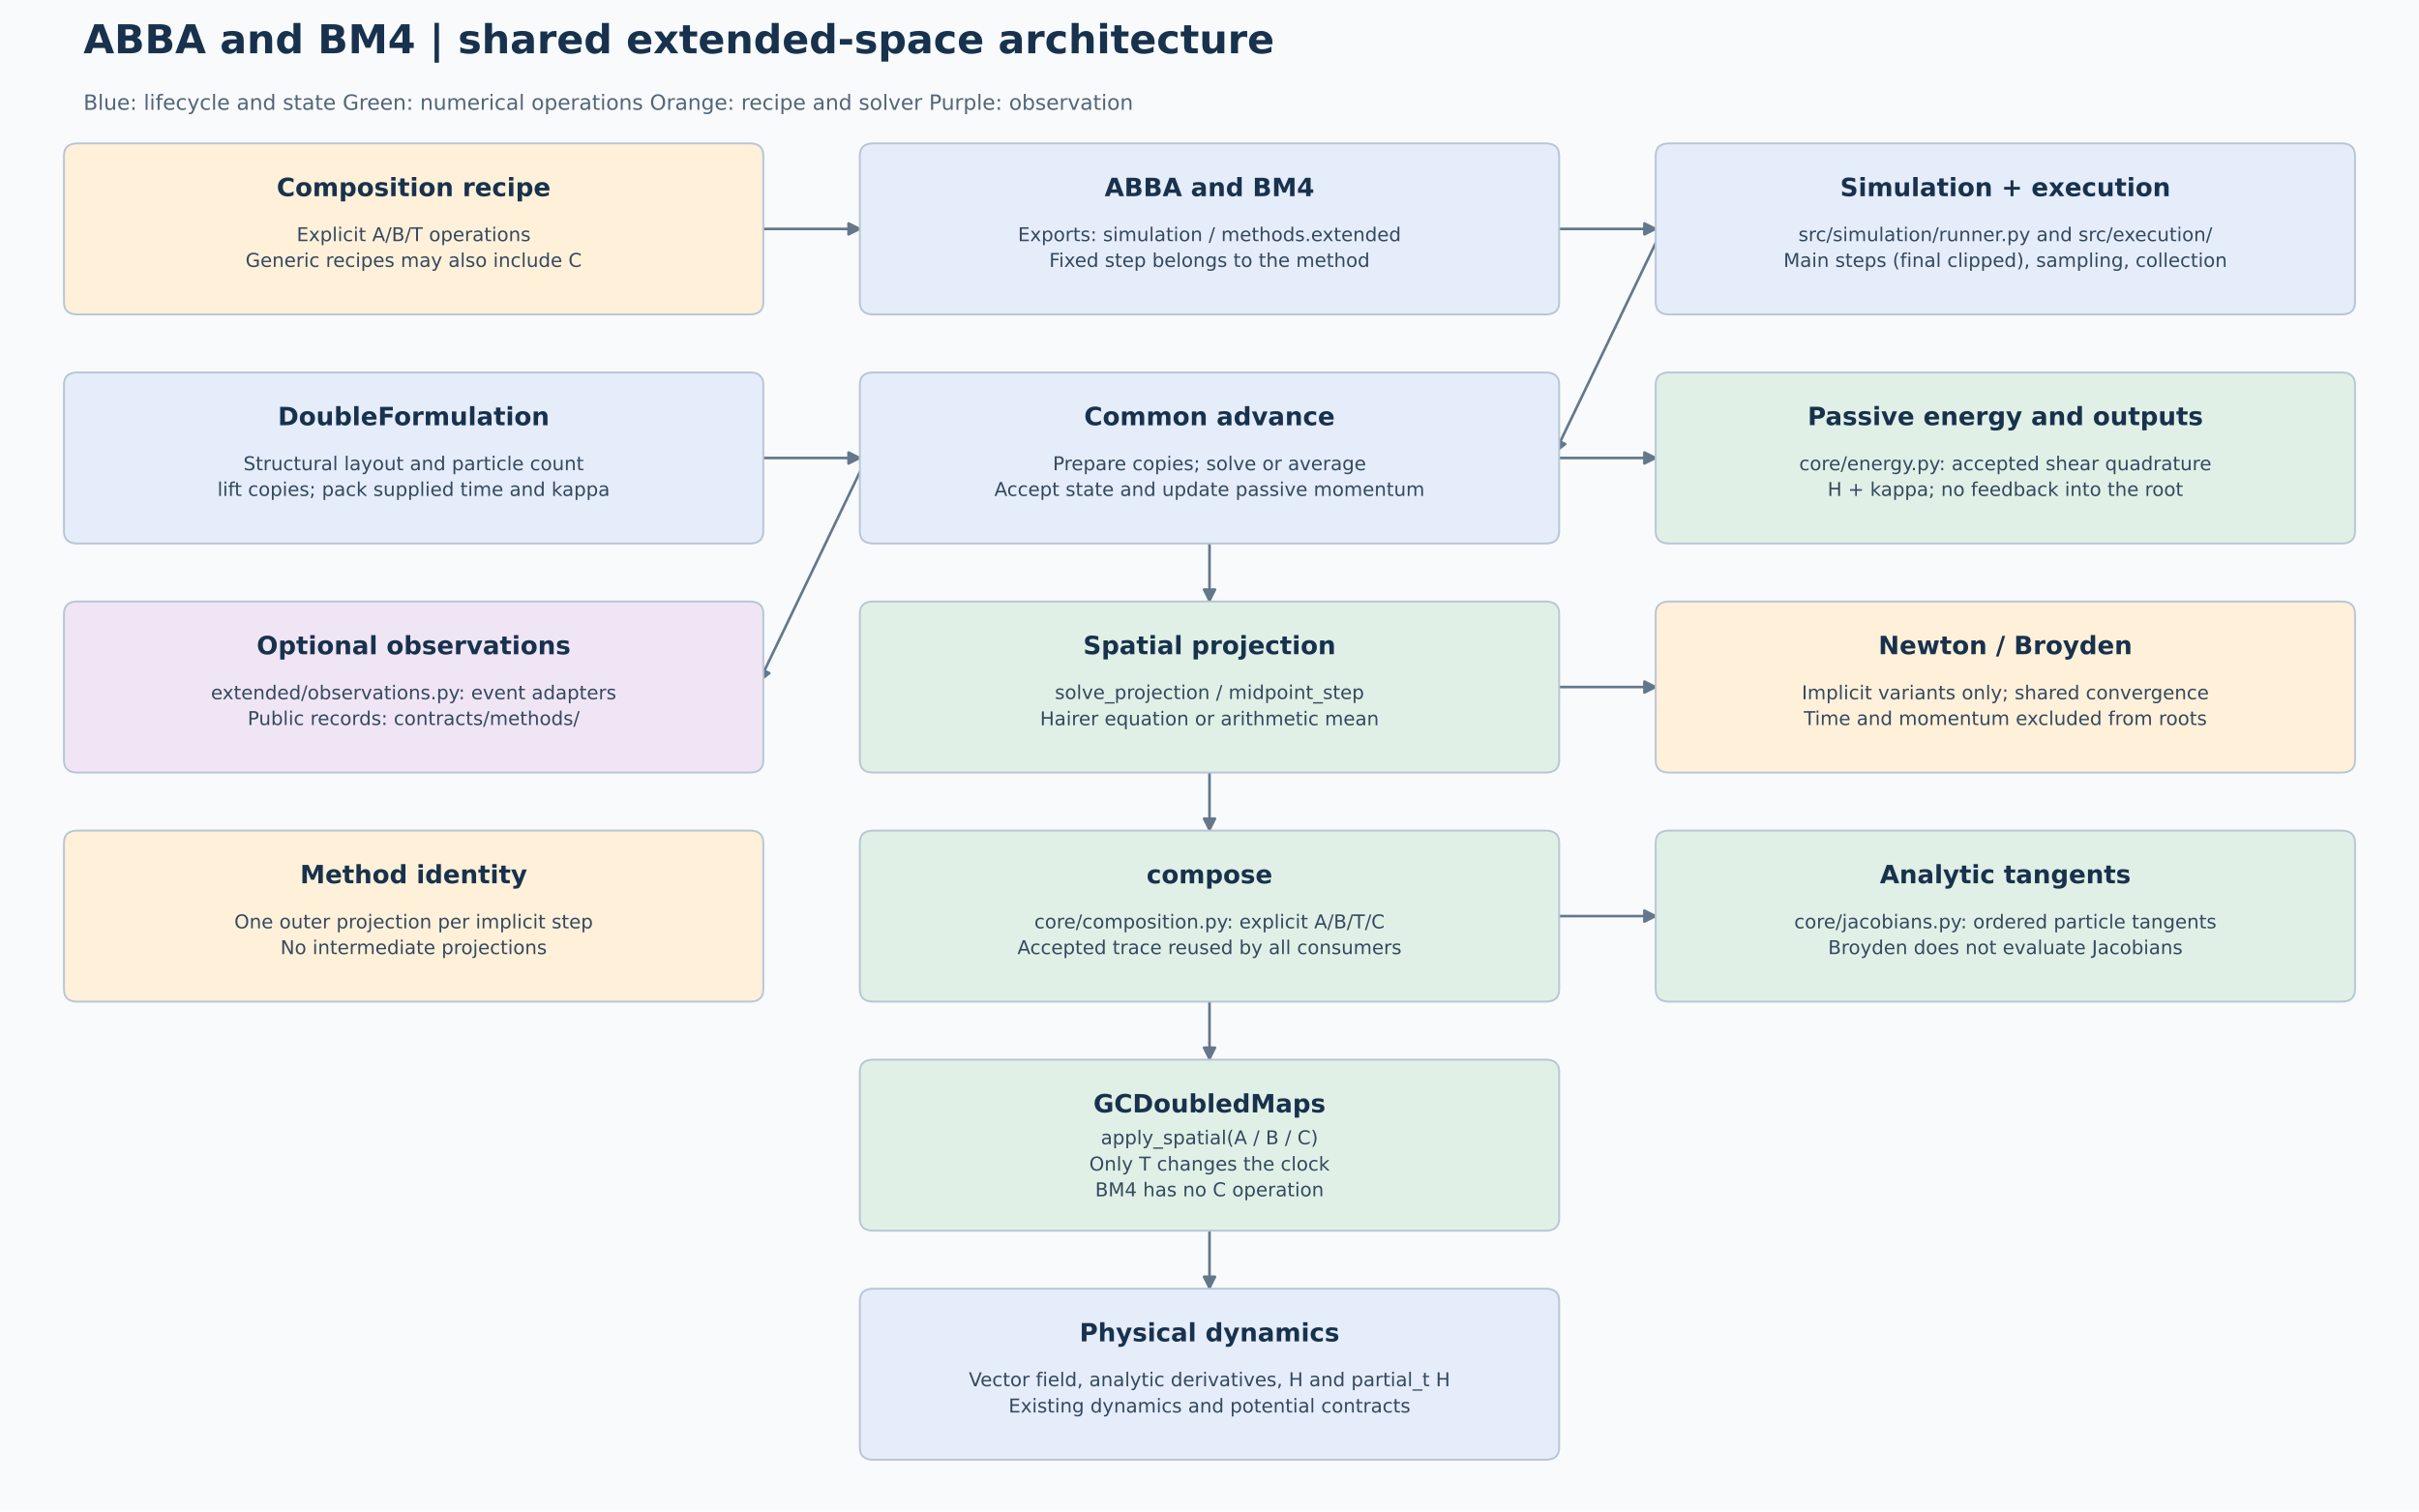
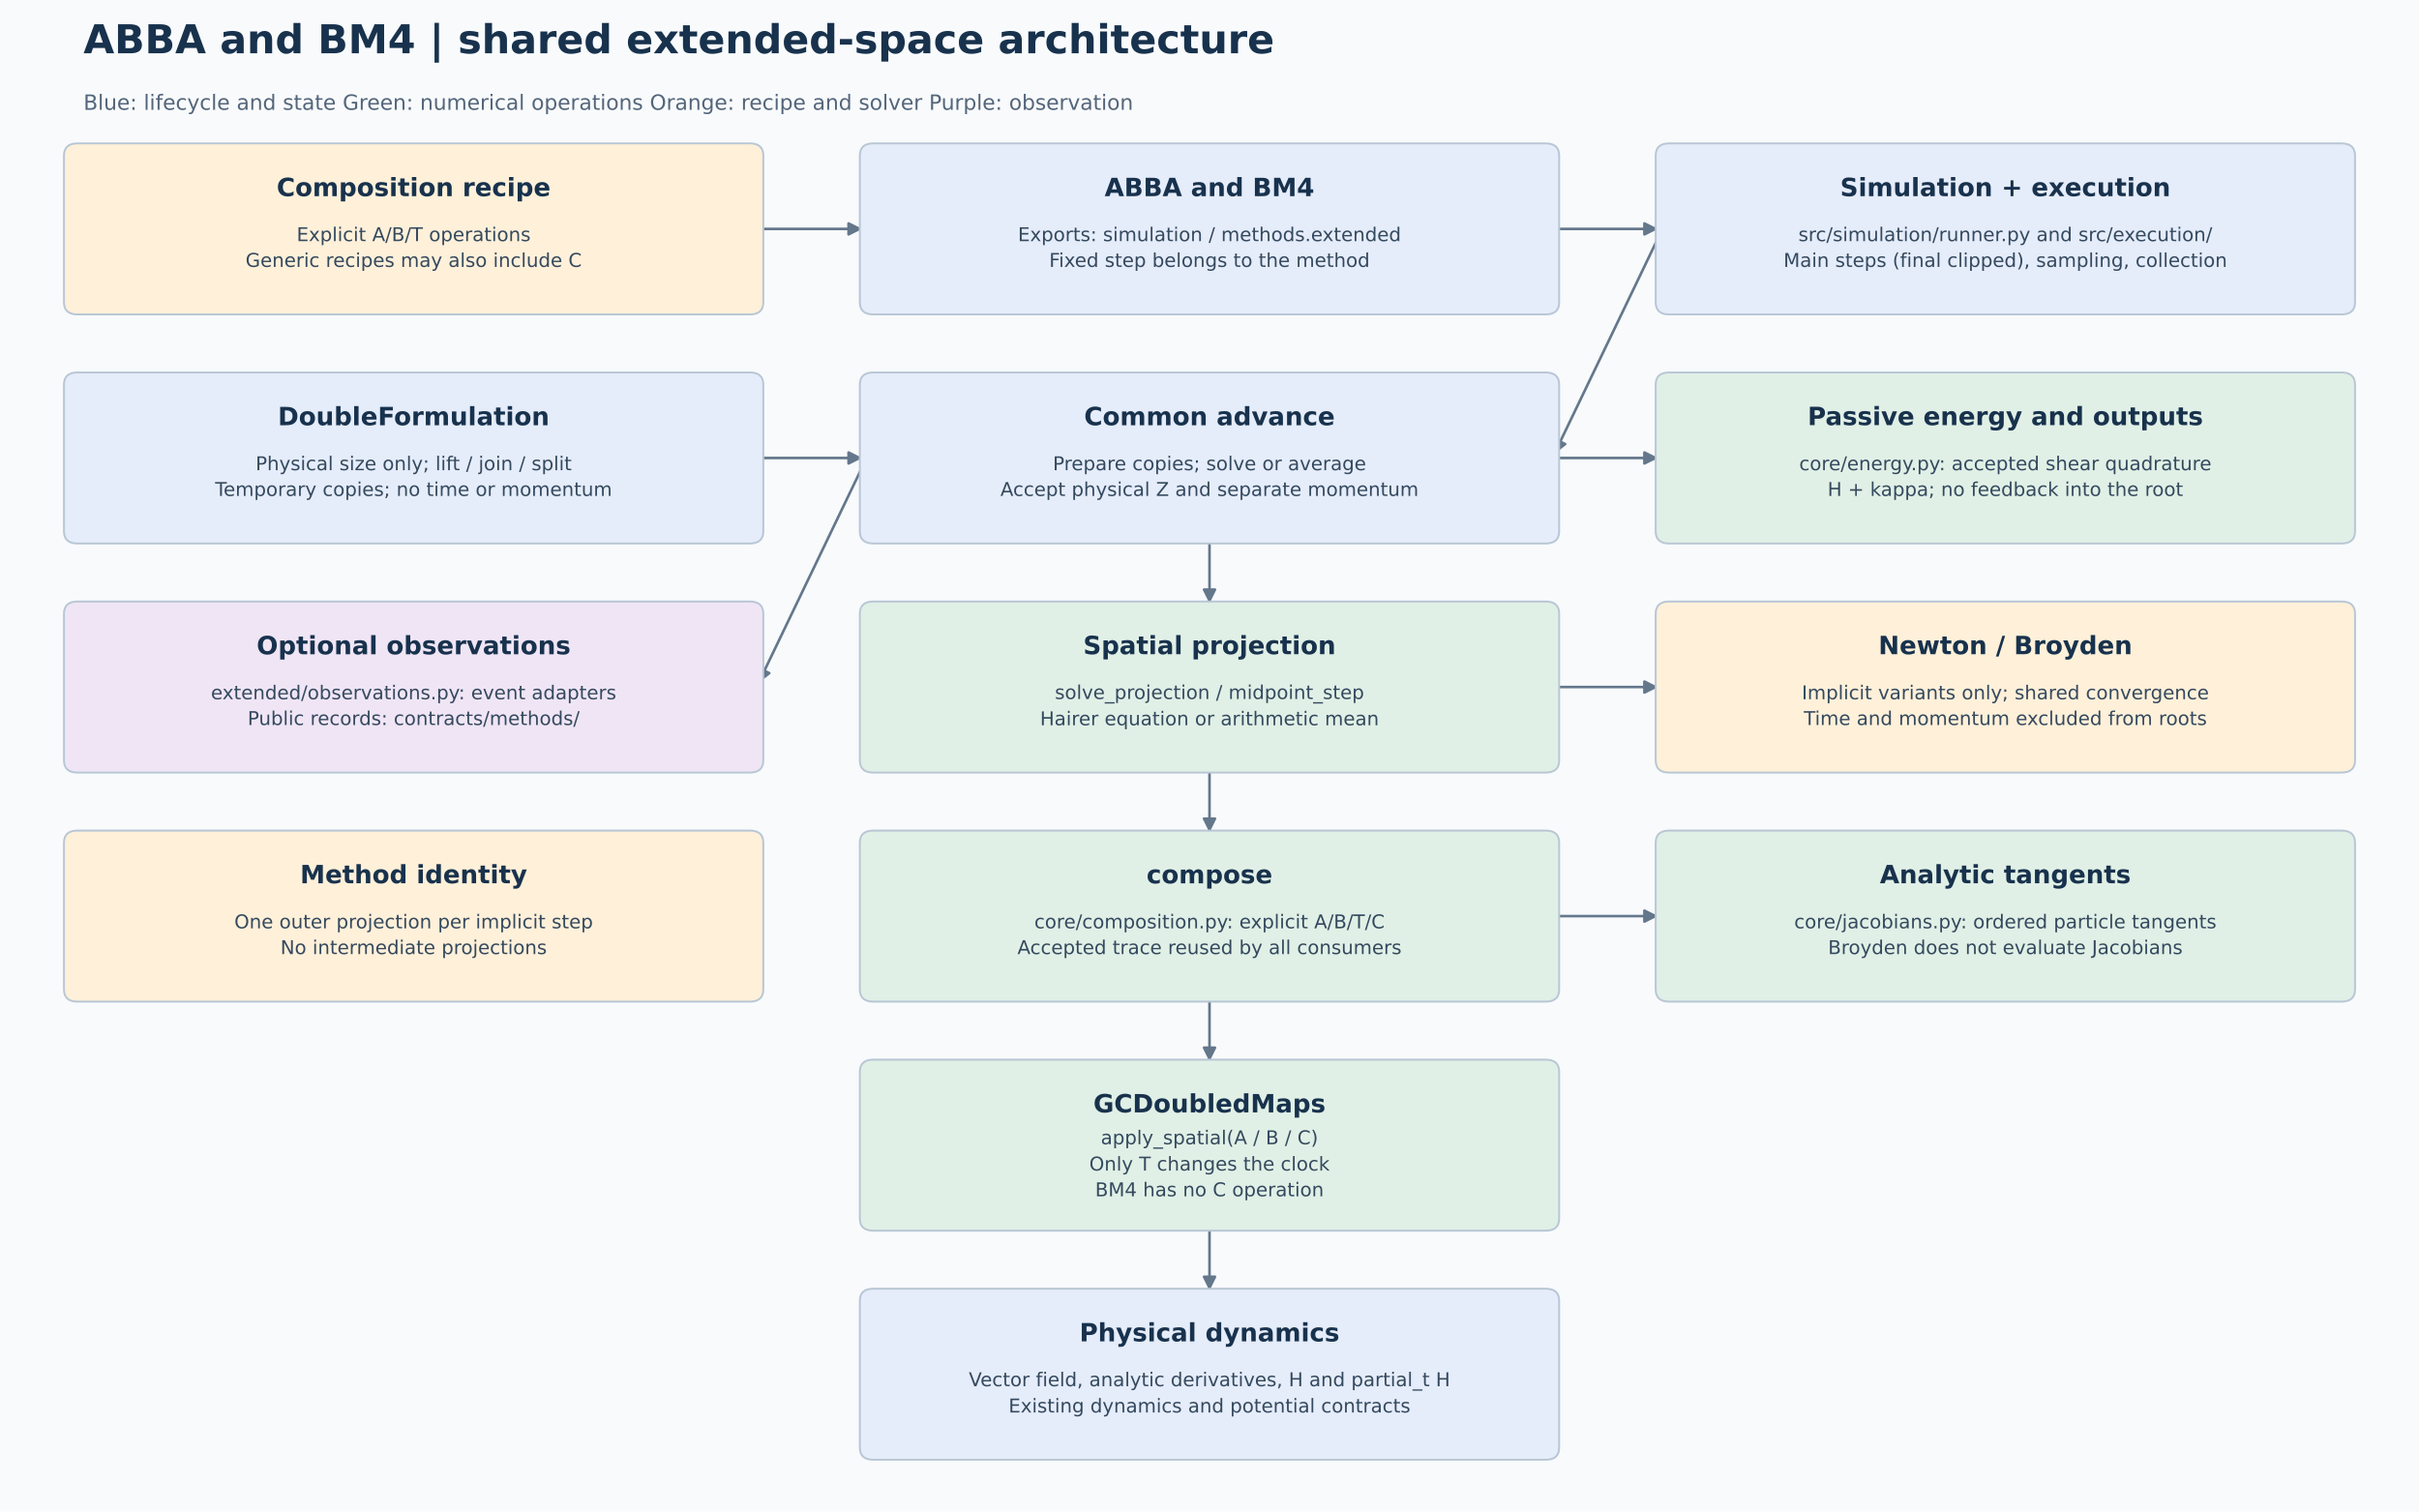
<svg xmlns="http://www.w3.org/2000/svg" width="1152pt" height="720pt" viewBox="0 0 1152 720" version="1.1">
  <defs>
    <style type="text/css">*{stroke-linejoin: round; stroke-linecap: butt}</style>
  </defs>
  <g id="figure_1">
    <g id="patch_1">
      <path d="M 0 720 L 1152 720 L 1152 0 L 0 0 z " style="fill: #f8fafc" />
    </g>
    <g id="axes_1">
      <g id="patch_2">
        <path d="M 362.288 109.039 Q 386.497 109.039 409.309 109.039 " clip-path="url(#pb098db616b)" style="fill: none; stroke: #64778b; stroke-width: 1.25; stroke-linecap: round" />
        <path d="M 404.109 106.439 L 409.309 109.039 L 404.109 111.639 z " clip-path="url(#pb098db616b)" style="fill: #64778b; stroke: #64778b; stroke-width: 1.25; stroke-linecap: round" />
      </g>
      <g id="patch_3">
        <path d="M 741.296 109.039 Q 765.505 109.039 788.317 109.039 " clip-path="url(#pb098db616b)" style="fill: none; stroke: #64778b; stroke-width: 1.25; stroke-linecap: round" />
        <path d="M 783.117 106.439 L 788.317 109.039 L 783.117 111.639 z " clip-path="url(#pb098db616b)" style="fill: #64778b; stroke: #64778b; stroke-width: 1.25; stroke-linecap: round" />
      </g>
      <g id="patch_4">
        <path d="M 790.847 110.841 Q 765.505 163.594 740.768 215.088 " clip-path="url(#pb098db616b)" style="fill: none; stroke: #64778b; stroke-width: 1.25; stroke-linecap: round" />
        <path d="M 745.363 211.527 L 740.768 215.088 L 740.676 209.275 z " clip-path="url(#pb098db616b)" style="fill: #64778b; stroke: #64778b; stroke-width: 1.25; stroke-linecap: round" />
      </g>
      <g id="patch_5">
        <path d="M 362.288 218.153 Q 386.497 218.153 409.309 218.153 " clip-path="url(#pb098db616b)" style="fill: none; stroke: #64778b; stroke-width: 1.25; stroke-linecap: round" />
        <path d="M 404.109 215.553 L 409.309 218.153 L 404.109 220.753 z " clip-path="url(#pb098db616b)" style="fill: #64778b; stroke: #64778b; stroke-width: 1.25; stroke-linecap: round" />
      </g>
      <g id="patch_6">
        <path d="M 576 257.976 Q 576 272.707 576 286.041 " clip-path="url(#pb098db616b)" style="fill: none; stroke: #64778b; stroke-width: 1.25; stroke-linecap: round" />
        <path d="M 578.6 280.841 L 576 286.041 L 573.4 280.841 z " clip-path="url(#pb098db616b)" style="fill: #64778b; stroke: #64778b; stroke-width: 1.25; stroke-linecap: round" />
      </g>
      <g id="patch_7">
        <path d="M 741.296 218.153 Q 765.505 218.153 788.317 218.153 " clip-path="url(#pb098db616b)" style="fill: none; stroke: #64778b; stroke-width: 1.25; stroke-linecap: round" />
        <path d="M 783.117 215.553 L 788.317 218.153 L 783.117 220.753 z " clip-path="url(#pb098db616b)" style="fill: #64778b; stroke: #64778b; stroke-width: 1.25; stroke-linecap: round" />
      </g>
      <g id="patch_8">
        <path d="M 411.839 219.954 Q 386.497 272.708 361.76 324.202 " clip-path="url(#pb098db616b)" style="fill: none; stroke: #64778b; stroke-width: 1.25; stroke-linecap: round" />
        <path d="M 366.355 320.64 L 361.76 324.202 L 361.668 318.389 z " clip-path="url(#pb098db616b)" style="fill: #64778b; stroke: #64778b; stroke-width: 1.25; stroke-linecap: round" />
      </g>
      <g id="patch_9">
        <path d="M 576 367.089 Q 576 381.821 576 395.155 " clip-path="url(#pb098db616b)" style="fill: none; stroke: #64778b; stroke-width: 1.25; stroke-linecap: round" />
        <path d="M 578.6 389.955 L 576 395.155 L 573.4 389.955 z " clip-path="url(#pb098db616b)" style="fill: #64778b; stroke: #64778b; stroke-width: 1.25; stroke-linecap: round" />
      </g>
      <g id="patch_10">
        <path d="M 741.296 327.266 Q 765.505 327.266 788.317 327.266 " clip-path="url(#pb098db616b)" style="fill: none; stroke: #64778b; stroke-width: 1.25; stroke-linecap: round" />
        <path d="M 783.117 324.666 L 788.317 327.266 L 783.117 329.866 z " clip-path="url(#pb098db616b)" style="fill: #64778b; stroke: #64778b; stroke-width: 1.25; stroke-linecap: round" />
      </g>
      <g id="patch_11">
        <path d="M 741.296 436.379 Q 765.505 436.379 788.317 436.379 " clip-path="url(#pb098db616b)" style="fill: none; stroke: #64778b; stroke-width: 1.25; stroke-linecap: round" />
        <path d="M 783.117 433.779 L 788.317 436.379 L 783.117 438.979 z " clip-path="url(#pb098db616b)" style="fill: #64778b; stroke: #64778b; stroke-width: 1.25; stroke-linecap: round" />
      </g>
      <g id="patch_12">
        <path d="M 576 476.203 Q 576 490.934 576 504.268 " clip-path="url(#pb098db616b)" style="fill: none; stroke: #64778b; stroke-width: 1.25; stroke-linecap: round" />
        <path d="M 578.6 499.068 L 576 504.268 L 573.4 499.068 z " clip-path="url(#pb098db616b)" style="fill: #64778b; stroke: #64778b; stroke-width: 1.25; stroke-linecap: round" />
      </g>
      <g id="patch_13">
        <path d="M 576 585.316 Q 576 600.048 576 613.382 " clip-path="url(#pb098db616b)" style="fill: none; stroke: #64778b; stroke-width: 1.25; stroke-linecap: round" />
        <path d="M 578.6 608.182 L 576 613.382 L 573.4 608.182 z " clip-path="url(#pb098db616b)" style="fill: #64778b; stroke: #64778b; stroke-width: 1.25; stroke-linecap: round" />
      </g>
      <g id="patch_14">
        <path d="M 36.922 149.775 L 357.062 149.775 Q 363.514 149.775 363.514 143.955 L 363.514 74.123 Q 363.514 68.304 357.062 68.304 L 36.922 68.304 Q 30.47 68.304 30.47 74.123 L 30.47 143.955 Q 30.47 149.775 36.922 149.775 z " clip-path="url(#pb098db616b)" style="fill: #fff0d9; stroke: #b8c6d4; stroke-width: 0.9; stroke-linejoin: miter" />
      </g>
      <g id="patch_15">
        <path d="M 415.93 149.775 L 736.07 149.775 Q 742.522 149.775 742.522 143.955 L 742.522 74.123 Q 742.522 68.304 736.07 68.304 L 415.93 68.304 Q 409.478 68.304 409.478 74.123 L 409.478 143.955 Q 409.478 149.775 415.93 149.775 z " clip-path="url(#pb098db616b)" style="fill: #e5ecfa; stroke: #b8c6d4; stroke-width: 0.9; stroke-linejoin: miter" />
      </g>
      <g id="patch_16">
        <path d="M 794.938 149.775 L 1115.078 149.775 Q 1121.53 149.775 1121.53 143.955 L 1121.53 74.123 Q 1121.53 68.304 1115.078 68.304 L 794.938 68.304 Q 788.486 68.304 788.486 74.123 L 788.486 143.955 Q 788.486 149.775 794.938 149.775 z " clip-path="url(#pb098db616b)" style="fill: #e5ecfa; stroke: #b8c6d4; stroke-width: 0.9; stroke-linejoin: miter" />
      </g>
      <g id="patch_17">
        <path d="M 36.922 258.888 L 357.062 258.888 Q 363.514 258.888 363.514 253.069 L 363.514 183.236 Q 363.514 177.417 357.062 177.417 L 36.922 177.417 Q 30.47 177.417 30.47 183.236 L 30.47 253.069 Q 30.47 258.888 36.922 258.888 z " clip-path="url(#pb098db616b)" style="fill: #e5ecfa; stroke: #b8c6d4; stroke-width: 0.9; stroke-linejoin: miter" />
      </g>
      <g id="patch_18">
        <path d="M 415.93 258.888 L 736.07 258.888 Q 742.522 258.888 742.522 253.069 L 742.522 183.236 Q 742.522 177.417 736.07 177.417 L 415.93 177.417 Q 409.478 177.417 409.478 183.236 L 409.478 253.069 Q 409.478 258.888 415.93 258.888 z " clip-path="url(#pb098db616b)" style="fill: #e5ecfa; stroke: #b8c6d4; stroke-width: 0.9; stroke-linejoin: miter" />
      </g>
      <g id="patch_19">
        <path d="M 794.938 258.888 L 1115.078 258.888 Q 1121.53 258.888 1121.53 253.069 L 1121.53 183.236 Q 1121.53 177.417 1115.078 177.417 L 794.938 177.417 Q 788.486 177.417 788.486 183.236 L 788.486 253.069 Q 788.486 258.888 794.938 258.888 z " clip-path="url(#pb098db616b)" style="fill: #e1f0e6; stroke: #b8c6d4; stroke-width: 0.9; stroke-linejoin: miter" />
      </g>
      <g id="patch_20">
        <path d="M 36.922 368.002 L 357.062 368.002 Q 363.514 368.002 363.514 362.182 L 363.514 292.35 Q 363.514 286.53 357.062 286.53 L 36.922 286.53 Q 30.47 286.53 30.47 292.35 L 30.47 362.182 Q 30.47 368.002 36.922 368.002 z " clip-path="url(#pb098db616b)" style="fill: #f0e5f5; stroke: #b8c6d4; stroke-width: 0.9; stroke-linejoin: miter" />
      </g>
      <g id="patch_21">
        <path d="M 415.93 368.002 L 736.07 368.002 Q 742.522 368.002 742.522 362.182 L 742.522 292.35 Q 742.522 286.53 736.07 286.53 L 415.93 286.53 Q 409.478 286.53 409.478 292.35 L 409.478 362.182 Q 409.478 368.002 415.93 368.002 z " clip-path="url(#pb098db616b)" style="fill: #e1f0e6; stroke: #b8c6d4; stroke-width: 0.9; stroke-linejoin: miter" />
      </g>
      <g id="patch_22">
        <path d="M 794.938 368.002 L 1115.078 368.002 Q 1121.53 368.002 1121.53 362.182 L 1121.53 292.35 Q 1121.53 286.53 1115.078 286.53 L 794.938 286.53 Q 788.486 286.53 788.486 292.35 L 788.486 362.182 Q 788.486 368.002 794.938 368.002 z " clip-path="url(#pb098db616b)" style="fill: #fff0d9; stroke: #b8c6d4; stroke-width: 0.9; stroke-linejoin: miter" />
      </g>
      <g id="patch_23">
        <path d="M 36.922 477.115 L 357.062 477.115 Q 363.514 477.115 363.514 471.296 L 363.514 401.463 Q 363.514 395.644 357.062 395.644 L 36.922 395.644 Q 30.47 395.644 30.47 401.463 L 30.47 471.296 Q 30.47 477.115 36.922 477.115 z " clip-path="url(#pb098db616b)" style="fill: #fff0d9; stroke: #b8c6d4; stroke-width: 0.9; stroke-linejoin: miter" />
      </g>
      <g id="patch_24">
        <path d="M 415.93 477.115 L 736.07 477.115 Q 742.522 477.115 742.522 471.296 L 742.522 401.463 Q 742.522 395.644 736.07 395.644 L 415.93 395.644 Q 409.478 395.644 409.478 401.463 L 409.478 471.296 Q 409.478 477.115 415.93 477.115 z " clip-path="url(#pb098db616b)" style="fill: #e1f0e6; stroke: #b8c6d4; stroke-width: 0.9; stroke-linejoin: miter" />
      </g>
      <g id="patch_25">
        <path d="M 794.938 477.115 L 1115.078 477.115 Q 1121.53 477.115 1121.53 471.296 L 1121.53 401.463 Q 1121.53 395.644 1115.078 395.644 L 794.938 395.644 Q 788.486 395.644 788.486 401.463 L 788.486 471.296 Q 788.486 477.115 794.938 477.115 z " clip-path="url(#pb098db616b)" style="fill: #e1f0e6; stroke: #b8c6d4; stroke-width: 0.9; stroke-linejoin: miter" />
      </g>
      <g id="patch_26">
        <path d="M 415.93 586.228 L 736.07 586.228 Q 742.522 586.228 742.522 580.409 L 742.522 510.576 Q 742.522 504.757 736.07 504.757 L 415.93 504.757 Q 409.478 504.757 409.478 510.576 L 409.478 580.409 Q 409.478 586.228 415.93 586.228 z " clip-path="url(#pb098db616b)" style="fill: #e1f0e6; stroke: #b8c6d4; stroke-width: 0.9; stroke-linejoin: miter" />
      </g>
      <g id="patch_27">
        <path d="M 415.93 695.342 L 736.07 695.342 Q 742.522 695.342 742.522 689.522 L 742.522 619.69 Q 742.522 613.871 736.07 613.871 L 415.93 613.871 Q 409.478 613.871 409.478 619.69 L 409.478 689.522 Q 409.478 695.342 415.93 695.342 z " clip-path="url(#pb098db616b)" style="fill: #e5ecfa; stroke: #b8c6d4; stroke-width: 0.9; stroke-linejoin: miter" />
      </g>
      <g id="text_1">
        <text style="font-weight: 700; font-size: 19px; font-family: 'DejaVu Sans', 'Bitstream Vera Sans', 'Computer Modern Sans Serif', 'Lucida Grande', 'Verdana', 'Geneva', 'Lucid', 'Arial', 'Helvetica', 'Avant Garde', sans-serif; text-anchor: start; fill: #18324d" x="39.744" y="25.386" transform="rotate(-0 39.744 25.38557)">ABBA and BM4 | shared extended-space architecture</text>
      </g>
      <g id="text_2">
        <text style="font-size: 10px; font-family: 'DejaVu Sans', 'Bitstream Vera Sans', 'Computer Modern Sans Serif', 'Lucida Grande', 'Verdana', 'Geneva', 'Lucid', 'Arial', 'Helvetica', 'Avant Garde', sans-serif; text-anchor: start; fill: #53657a" x="39.744" y="52.3" transform="rotate(-0 39.744 52.30021)">Blue: lifecycle and state    Green: numerical operations    Orange: recipe and solver    Purple: observation</text>
      </g>
      <g id="text_3">
        <text style="font-weight: 700; font-size: 12px; font-family: 'DejaVu Sans', 'Bitstream Vera Sans', 'Computer Modern Sans Serif', 'Lucida Grande', 'Verdana', 'Geneva', 'Lucid', 'Arial', 'Helvetica', 'Avant Garde', sans-serif; text-anchor: middle; fill: #18324d" x="196.992" y="93.437" transform="rotate(-0 196.992 93.43744)">Composition recipe</text>
      </g>
      <g id="text_4">
        <text style="font-size: 9.1px; font-family: 'DejaVu Sans', 'Bitstream Vera Sans', 'Computer Modern Sans Serif', 'Lucida Grande', 'Verdana', 'Geneva', 'Lucid', 'Arial', 'Helvetica', 'Avant Garde', sans-serif; fill: #34495e" transform="translate(141.2701 114.8745)">Explicit A/B/T operations</text>
        <text style="font-size: 9.1px; font-family: 'DejaVu Sans', 'Bitstream Vera Sans', 'Computer Modern Sans Serif', 'Lucida Grande', 'Verdana', 'Geneva', 'Lucid', 'Arial', 'Helvetica', 'Avant Garde', sans-serif; fill: #34495e" transform="translate(116.9426 127.1389)">Generic recipes may also include C</text>
      </g>
      <g id="text_5">
        <text style="font-weight: 700; font-size: 12px; font-family: 'DejaVu Sans', 'Bitstream Vera Sans', 'Computer Modern Sans Serif', 'Lucida Grande', 'Verdana', 'Geneva', 'Lucid', 'Arial', 'Helvetica', 'Avant Garde', sans-serif; text-anchor: middle; fill: #18324d" x="576" y="93.437" transform="rotate(-0 576 93.43744)">ABBA and BM4</text>
      </g>
      <g id="text_6">
        <text style="font-size: 9.1px; font-family: 'DejaVu Sans', 'Bitstream Vera Sans', 'Computer Modern Sans Serif', 'Lucida Grande', 'Verdana', 'Geneva', 'Lucid', 'Arial', 'Helvetica', 'Avant Garde', sans-serif; fill: #34495e" transform="translate(484.7689 114.8745)">Exports: simulation / methods.extended</text>
        <text style="font-size: 9.1px; font-family: 'DejaVu Sans', 'Bitstream Vera Sans', 'Computer Modern Sans Serif', 'Lucida Grande', 'Verdana', 'Geneva', 'Lucid', 'Arial', 'Helvetica', 'Avant Garde', sans-serif; fill: #34495e" transform="translate(499.6524 127.1389)">Fixed step belongs to the method</text>
      </g>
      <g id="text_7">
        <text style="font-weight: 700; font-size: 12px; font-family: 'DejaVu Sans', 'Bitstream Vera Sans', 'Computer Modern Sans Serif', 'Lucida Grande', 'Verdana', 'Geneva', 'Lucid', 'Arial', 'Helvetica', 'Avant Garde', sans-serif; text-anchor: middle; fill: #18324d" x="955.008" y="93.437" transform="rotate(-0 955.008 93.43744)">Simulation + execution</text>
      </g>
      <g id="text_8">
        <text style="font-size: 9.1px; font-family: 'DejaVu Sans', 'Bitstream Vera Sans', 'Computer Modern Sans Serif', 'Lucida Grande', 'Verdana', 'Geneva', 'Lucid', 'Arial', 'Helvetica', 'Avant Garde', sans-serif; fill: #34495e" transform="translate(856.4514 114.8745)">src/simulation/runner.py and src/execution/</text>
        <text style="font-size: 9.1px; font-family: 'DejaVu Sans', 'Bitstream Vera Sans', 'Computer Modern Sans Serif', 'Lucida Grande', 'Verdana', 'Geneva', 'Lucid', 'Arial', 'Helvetica', 'Avant Garde', sans-serif; fill: #34495e" transform="translate(849.3542 127.1389)">Main steps (final clipped), sampling, collection</text>
      </g>
      <g id="text_9">
        <text style="font-weight: 700; font-size: 12px; font-family: 'DejaVu Sans', 'Bitstream Vera Sans', 'Computer Modern Sans Serif', 'Lucida Grande', 'Verdana', 'Geneva', 'Lucid', 'Arial', 'Helvetica', 'Avant Garde', sans-serif; text-anchor: middle; fill: #18324d" x="196.992" y="202.551" transform="rotate(-0 196.992 202.5508)">DoubleFormulation</text>
      </g>
      <g id="text_10">
-         <text style="font-size: 9.1px; font-family: 'DejaVu Sans', 'Bitstream Vera Sans', 'Computer Modern Sans Serif', 'Lucida Grande', 'Verdana', 'Geneva', 'Lucid', 'Arial', 'Helvetica', 'Avant Garde', sans-serif; fill: #34495e" transform="translate(115.9352 223.9879)">Structural layout and particle count</text>
-         <text style="font-size: 9.1px; font-family: 'DejaVu Sans', 'Bitstream Vera Sans', 'Computer Modern Sans Serif', 'Lucida Grande', 'Verdana', 'Geneva', 'Lucid', 'Arial', 'Helvetica', 'Avant Garde', sans-serif; fill: #34495e" transform="translate(103.5314 236.2523)">lift copies; pack supplied time and kappa</text>
+         <text style="font-size: 9.1px; font-family: 'DejaVu Sans', 'Bitstream Vera Sans', 'Computer Modern Sans Serif', 'Lucida Grande', 'Verdana', 'Geneva', 'Lucid', 'Arial', 'Helvetica', 'Avant Garde', sans-serif; fill: #34495e" transform="translate(121.7158 223.9879)">Physical size only; lift / join / split</text>
+         <text style="font-size: 9.1px; font-family: 'DejaVu Sans', 'Bitstream Vera Sans', 'Computer Modern Sans Serif', 'Lucida Grande', 'Verdana', 'Geneva', 'Lucid', 'Arial', 'Helvetica', 'Avant Garde', sans-serif; fill: #34495e" transform="translate(102.4565 236.2523)">Temporary copies; no time or momentum</text>
      </g>
      <g id="text_11">
        <text style="font-weight: 700; font-size: 12px; font-family: 'DejaVu Sans', 'Bitstream Vera Sans', 'Computer Modern Sans Serif', 'Lucida Grande', 'Verdana', 'Geneva', 'Lucid', 'Arial', 'Helvetica', 'Avant Garde', sans-serif; text-anchor: middle; fill: #18324d" x="576" y="202.551" transform="rotate(-0 576 202.5508)">Common advance</text>
      </g>
      <g id="text_12">
        <text style="font-size: 9.1px; font-family: 'DejaVu Sans', 'Bitstream Vera Sans', 'Computer Modern Sans Serif', 'Lucida Grande', 'Verdana', 'Geneva', 'Lucid', 'Arial', 'Helvetica', 'Avant Garde', sans-serif; fill: #34495e" transform="translate(501.4049 223.9879)">Prepare copies; solve or average</text>
-         <text style="font-size: 9.1px; font-family: 'DejaVu Sans', 'Bitstream Vera Sans', 'Computer Modern Sans Serif', 'Lucida Grande', 'Verdana', 'Geneva', 'Lucid', 'Arial', 'Helvetica', 'Avant Garde', sans-serif; fill: #34495e" transform="translate(473.5383 236.2523)">Accept state and update passive momentum</text>
+         <text style="font-size: 9.1px; font-family: 'DejaVu Sans', 'Bitstream Vera Sans', 'Computer Modern Sans Serif', 'Lucida Grande', 'Verdana', 'Geneva', 'Lucid', 'Arial', 'Helvetica', 'Avant Garde', sans-serif; fill: #34495e" transform="translate(476.4112 236.2523)">Accept physical Z and separate momentum</text>
      </g>
      <g id="text_13">
        <text style="font-weight: 700; font-size: 12px; font-family: 'DejaVu Sans', 'Bitstream Vera Sans', 'Computer Modern Sans Serif', 'Lucida Grande', 'Verdana', 'Geneva', 'Lucid', 'Arial', 'Helvetica', 'Avant Garde', sans-serif; text-anchor: middle; fill: #18324d" x="955.008" y="202.504" transform="rotate(-0 955.008 202.504)">Passive energy and outputs</text>
      </g>
      <g id="text_14">
        <text style="font-size: 9.1px; font-family: 'DejaVu Sans', 'Bitstream Vera Sans', 'Computer Modern Sans Serif', 'Lucida Grande', 'Verdana', 'Geneva', 'Lucid', 'Arial', 'Helvetica', 'Avant Garde', sans-serif; fill: #34495e" transform="translate(856.8389 223.9879)">core/energy.py: accepted shear quadrature</text>
        <text style="font-size: 9.1px; font-family: 'DejaVu Sans', 'Bitstream Vera Sans', 'Computer Modern Sans Serif', 'Lucida Grande', 'Verdana', 'Geneva', 'Lucid', 'Arial', 'Helvetica', 'Avant Garde', sans-serif; fill: #34495e" transform="translate(870.3368 236.2523)">H + kappa; no feedback into the root</text>
      </g>
      <g id="text_15">
        <text style="font-weight: 700; font-size: 12px; font-family: 'DejaVu Sans', 'Bitstream Vera Sans', 'Computer Modern Sans Serif', 'Lucida Grande', 'Verdana', 'Geneva', 'Lucid', 'Arial', 'Helvetica', 'Avant Garde', sans-serif; text-anchor: middle; fill: #18324d" x="196.992" y="311.664" transform="rotate(-0 196.992 311.6642)">Optional observations</text>
      </g>
      <g id="text_16">
        <text style="font-size: 9.1px; font-family: 'DejaVu Sans', 'Bitstream Vera Sans', 'Computer Modern Sans Serif', 'Lucida Grande', 'Verdana', 'Geneva', 'Lucid', 'Arial', 'Helvetica', 'Avant Garde', sans-serif; fill: #34495e" transform="translate(100.4623 333.1013)">extended/observations.py: event adapters</text>
        <text style="font-size: 9.1px; font-family: 'DejaVu Sans', 'Bitstream Vera Sans', 'Computer Modern Sans Serif', 'Lucida Grande', 'Verdana', 'Geneva', 'Lucid', 'Arial', 'Helvetica', 'Avant Garde', sans-serif; fill: #34495e" transform="translate(117.923 345.3657)">Public records: contracts/methods/</text>
      </g>
      <g id="text_17">
        <text style="font-weight: 700; font-size: 12px; font-family: 'DejaVu Sans', 'Bitstream Vera Sans', 'Computer Modern Sans Serif', 'Lucida Grande', 'Verdana', 'Geneva', 'Lucid', 'Arial', 'Helvetica', 'Avant Garde', sans-serif; text-anchor: middle; fill: #18324d" x="576" y="311.617" transform="rotate(-0 576 311.6174)">Spatial projection</text>
      </g>
      <g id="text_18">
        <text style="font-size: 9.1px; font-family: 'DejaVu Sans', 'Bitstream Vera Sans', 'Computer Modern Sans Serif', 'Lucida Grande', 'Verdana', 'Geneva', 'Lucid', 'Arial', 'Helvetica', 'Avant Garde', sans-serif; fill: #34495e" transform="translate(502.3618 332.9748)">solve_projection / midpoint_step</text>
        <text style="font-size: 9.1px; font-family: 'DejaVu Sans', 'Bitstream Vera Sans', 'Computer Modern Sans Serif', 'Lucida Grande', 'Verdana', 'Geneva', 'Lucid', 'Arial', 'Helvetica', 'Avant Garde', sans-serif; fill: #34495e" transform="translate(495.2986 345.4922)">Hairer equation or arithmetic mean</text>
      </g>
      <g id="text_19">
        <text style="font-weight: 700; font-size: 12px; font-family: 'DejaVu Sans', 'Bitstream Vera Sans', 'Computer Modern Sans Serif', 'Lucida Grande', 'Verdana', 'Geneva', 'Lucid', 'Arial', 'Helvetica', 'Avant Garde', sans-serif; text-anchor: middle; fill: #18324d" x="955.008" y="311.617" transform="rotate(-0 955.008 311.6174)">Newton / Broyden</text>
      </g>
      <g id="text_20">
        <text style="font-size: 9.1px; font-family: 'DejaVu Sans', 'Bitstream Vera Sans', 'Computer Modern Sans Serif', 'Lucida Grande', 'Verdana', 'Geneva', 'Lucid', 'Arial', 'Helvetica', 'Avant Garde', sans-serif; fill: #34495e" transform="translate(858.0596 333.1013)">Implicit variants only; shared convergence</text>
        <text style="font-size: 9.1px; font-family: 'DejaVu Sans', 'Bitstream Vera Sans', 'Computer Modern Sans Serif', 'Lucida Grande', 'Verdana', 'Geneva', 'Lucid', 'Arial', 'Helvetica', 'Avant Garde', sans-serif; fill: #34495e" transform="translate(859.0186 345.3657)">Time and momentum excluded from roots</text>
      </g>
      <g id="text_21">
        <text style="font-weight: 700; font-size: 12px; font-family: 'DejaVu Sans', 'Bitstream Vera Sans', 'Computer Modern Sans Serif', 'Lucida Grande', 'Verdana', 'Geneva', 'Lucid', 'Arial', 'Helvetica', 'Avant Garde', sans-serif; text-anchor: middle; fill: #18324d" x="196.992" y="420.731" transform="rotate(-0 196.992 420.7308)">Method identity</text>
      </g>
      <g id="text_22">
        <text style="font-size: 9.1px; font-family: 'DejaVu Sans', 'Bitstream Vera Sans', 'Computer Modern Sans Serif', 'Lucida Grande', 'Verdana', 'Geneva', 'Lucid', 'Arial', 'Helvetica', 'Avant Garde', sans-serif; fill: #34495e" transform="translate(111.5906 442.2147)">One outer projection per implicit step</text>
        <text style="font-size: 9.1px; font-family: 'DejaVu Sans', 'Bitstream Vera Sans', 'Computer Modern Sans Serif', 'Lucida Grande', 'Verdana', 'Geneva', 'Lucid', 'Arial', 'Helvetica', 'Avant Garde', sans-serif; fill: #34495e" transform="translate(133.5422 454.4791)">No intermediate projections</text>
      </g>
      <g id="text_23">
        <text style="font-weight: 700; font-size: 12px; font-family: 'DejaVu Sans', 'Bitstream Vera Sans', 'Computer Modern Sans Serif', 'Lucida Grande', 'Verdana', 'Geneva', 'Lucid', 'Arial', 'Helvetica', 'Avant Garde', sans-serif; text-anchor: middle; fill: #18324d" x="576" y="420.778" transform="rotate(-0 576 420.7776)">compose</text>
      </g>
      <g id="text_24">
        <text style="font-size: 9.1px; font-family: 'DejaVu Sans', 'Bitstream Vera Sans', 'Computer Modern Sans Serif', 'Lucida Grande', 'Verdana', 'Geneva', 'Lucid', 'Arial', 'Helvetica', 'Avant Garde', sans-serif; fill: #34495e" transform="translate(492.5829 442.2147)">core/composition.py: explicit A/B/T/C</text>
        <text style="font-size: 9.1px; font-family: 'DejaVu Sans', 'Bitstream Vera Sans', 'Computer Modern Sans Serif', 'Lucida Grande', 'Verdana', 'Geneva', 'Lucid', 'Arial', 'Helvetica', 'Avant Garde', sans-serif; fill: #34495e" transform="translate(484.5258 454.4791)">Accepted trace reused by all consumers</text>
      </g>
      <g id="text_25">
        <text style="font-weight: 700; font-size: 12px; font-family: 'DejaVu Sans', 'Bitstream Vera Sans', 'Computer Modern Sans Serif', 'Lucida Grande', 'Verdana', 'Geneva', 'Lucid', 'Arial', 'Helvetica', 'Avant Garde', sans-serif; text-anchor: middle; fill: #18324d" x="955.008" y="420.731" transform="rotate(-0 955.008 420.7308)">Analytic tangents</text>
      </g>
      <g id="text_26">
        <text style="font-size: 9.1px; font-family: 'DejaVu Sans', 'Bitstream Vera Sans', 'Computer Modern Sans Serif', 'Lucida Grande', 'Verdana', 'Geneva', 'Lucid', 'Arial', 'Helvetica', 'Avant Garde', sans-serif; fill: #34495e" transform="translate(854.4587 442.2147)">core/jacobians.py: ordered particle tangents</text>
        <text style="font-size: 9.1px; font-family: 'DejaVu Sans', 'Bitstream Vera Sans', 'Computer Modern Sans Serif', 'Lucida Grande', 'Verdana', 'Geneva', 'Lucid', 'Arial', 'Helvetica', 'Avant Garde', sans-serif; fill: #34495e" transform="translate(870.5799 454.4791)">Broyden does not evaluate Jacobians</text>
      </g>
      <g id="text_27">
        <text style="font-weight: 700; font-size: 12px; font-family: 'DejaVu Sans', 'Bitstream Vera Sans', 'Computer Modern Sans Serif', 'Lucida Grande', 'Verdana', 'Geneva', 'Lucid', 'Arial', 'Helvetica', 'Avant Garde', sans-serif; text-anchor: middle; fill: #18324d" x="576" y="529.891" transform="rotate(-0 576 529.891)">GCDoubledMaps</text>
      </g>
      <g id="text_28">
        <text style="font-size: 9.1px; font-family: 'DejaVu Sans', 'Bitstream Vera Sans', 'Computer Modern Sans Serif', 'Lucida Grande', 'Verdana', 'Geneva', 'Lucid', 'Arial', 'Helvetica', 'Avant Garde', sans-serif; fill: #34495e" transform="translate(524.2437 545.0694)">apply_spatial(A / B / C)</text>
        <text style="font-size: 9.1px; font-family: 'DejaVu Sans', 'Bitstream Vera Sans', 'Computer Modern Sans Serif', 'Lucida Grande', 'Verdana', 'Geneva', 'Lucid', 'Arial', 'Helvetica', 'Avant Garde', sans-serif; fill: #34495e" transform="translate(518.7454 557.5869)">Only T changes the clock</text>
        <text style="font-size: 9.1px; font-family: 'DejaVu Sans', 'Bitstream Vera Sans', 'Computer Modern Sans Serif', 'Lucida Grande', 'Verdana', 'Geneva', 'Lucid', 'Arial', 'Helvetica', 'Avant Garde', sans-serif; fill: #34495e" transform="translate(521.5401 569.8512)">BM4 has no C operation</text>
      </g>
      <g id="text_29">
        <text style="font-weight: 700; font-size: 12px; font-family: 'DejaVu Sans', 'Bitstream Vera Sans', 'Computer Modern Sans Serif', 'Lucida Grande', 'Verdana', 'Geneva', 'Lucid', 'Arial', 'Helvetica', 'Avant Garde', sans-serif; text-anchor: middle; fill: #18324d" x="576" y="638.958" transform="rotate(-0 576 638.9576)">Physical dynamics</text>
      </g>
      <g id="text_30">
        <text style="font-size: 9.1px; font-family: 'DejaVu Sans', 'Bitstream Vera Sans', 'Computer Modern Sans Serif', 'Lucida Grande', 'Verdana', 'Geneva', 'Lucid', 'Arial', 'Helvetica', 'Avant Garde', sans-serif; fill: #34495e" transform="translate(461.3763 660.315)">Vector field, analytic derivatives, H and partial_t H</text>
        <text style="font-size: 9.1px; font-family: 'DejaVu Sans', 'Bitstream Vera Sans', 'Computer Modern Sans Serif', 'Lucida Grande', 'Verdana', 'Geneva', 'Lucid', 'Arial', 'Helvetica', 'Avant Garde', sans-serif; fill: #34495e" transform="translate(480.3043 672.8324)">Existing dynamics and potential contracts</text>
      </g>
    </g>
  </g>
  <defs>
    <clipPath id="pb098db616b">
      <rect x="11.52" y="7.2" width="1128.96" height="705.6" />
    </clipPath>
  </defs>
</svg>
